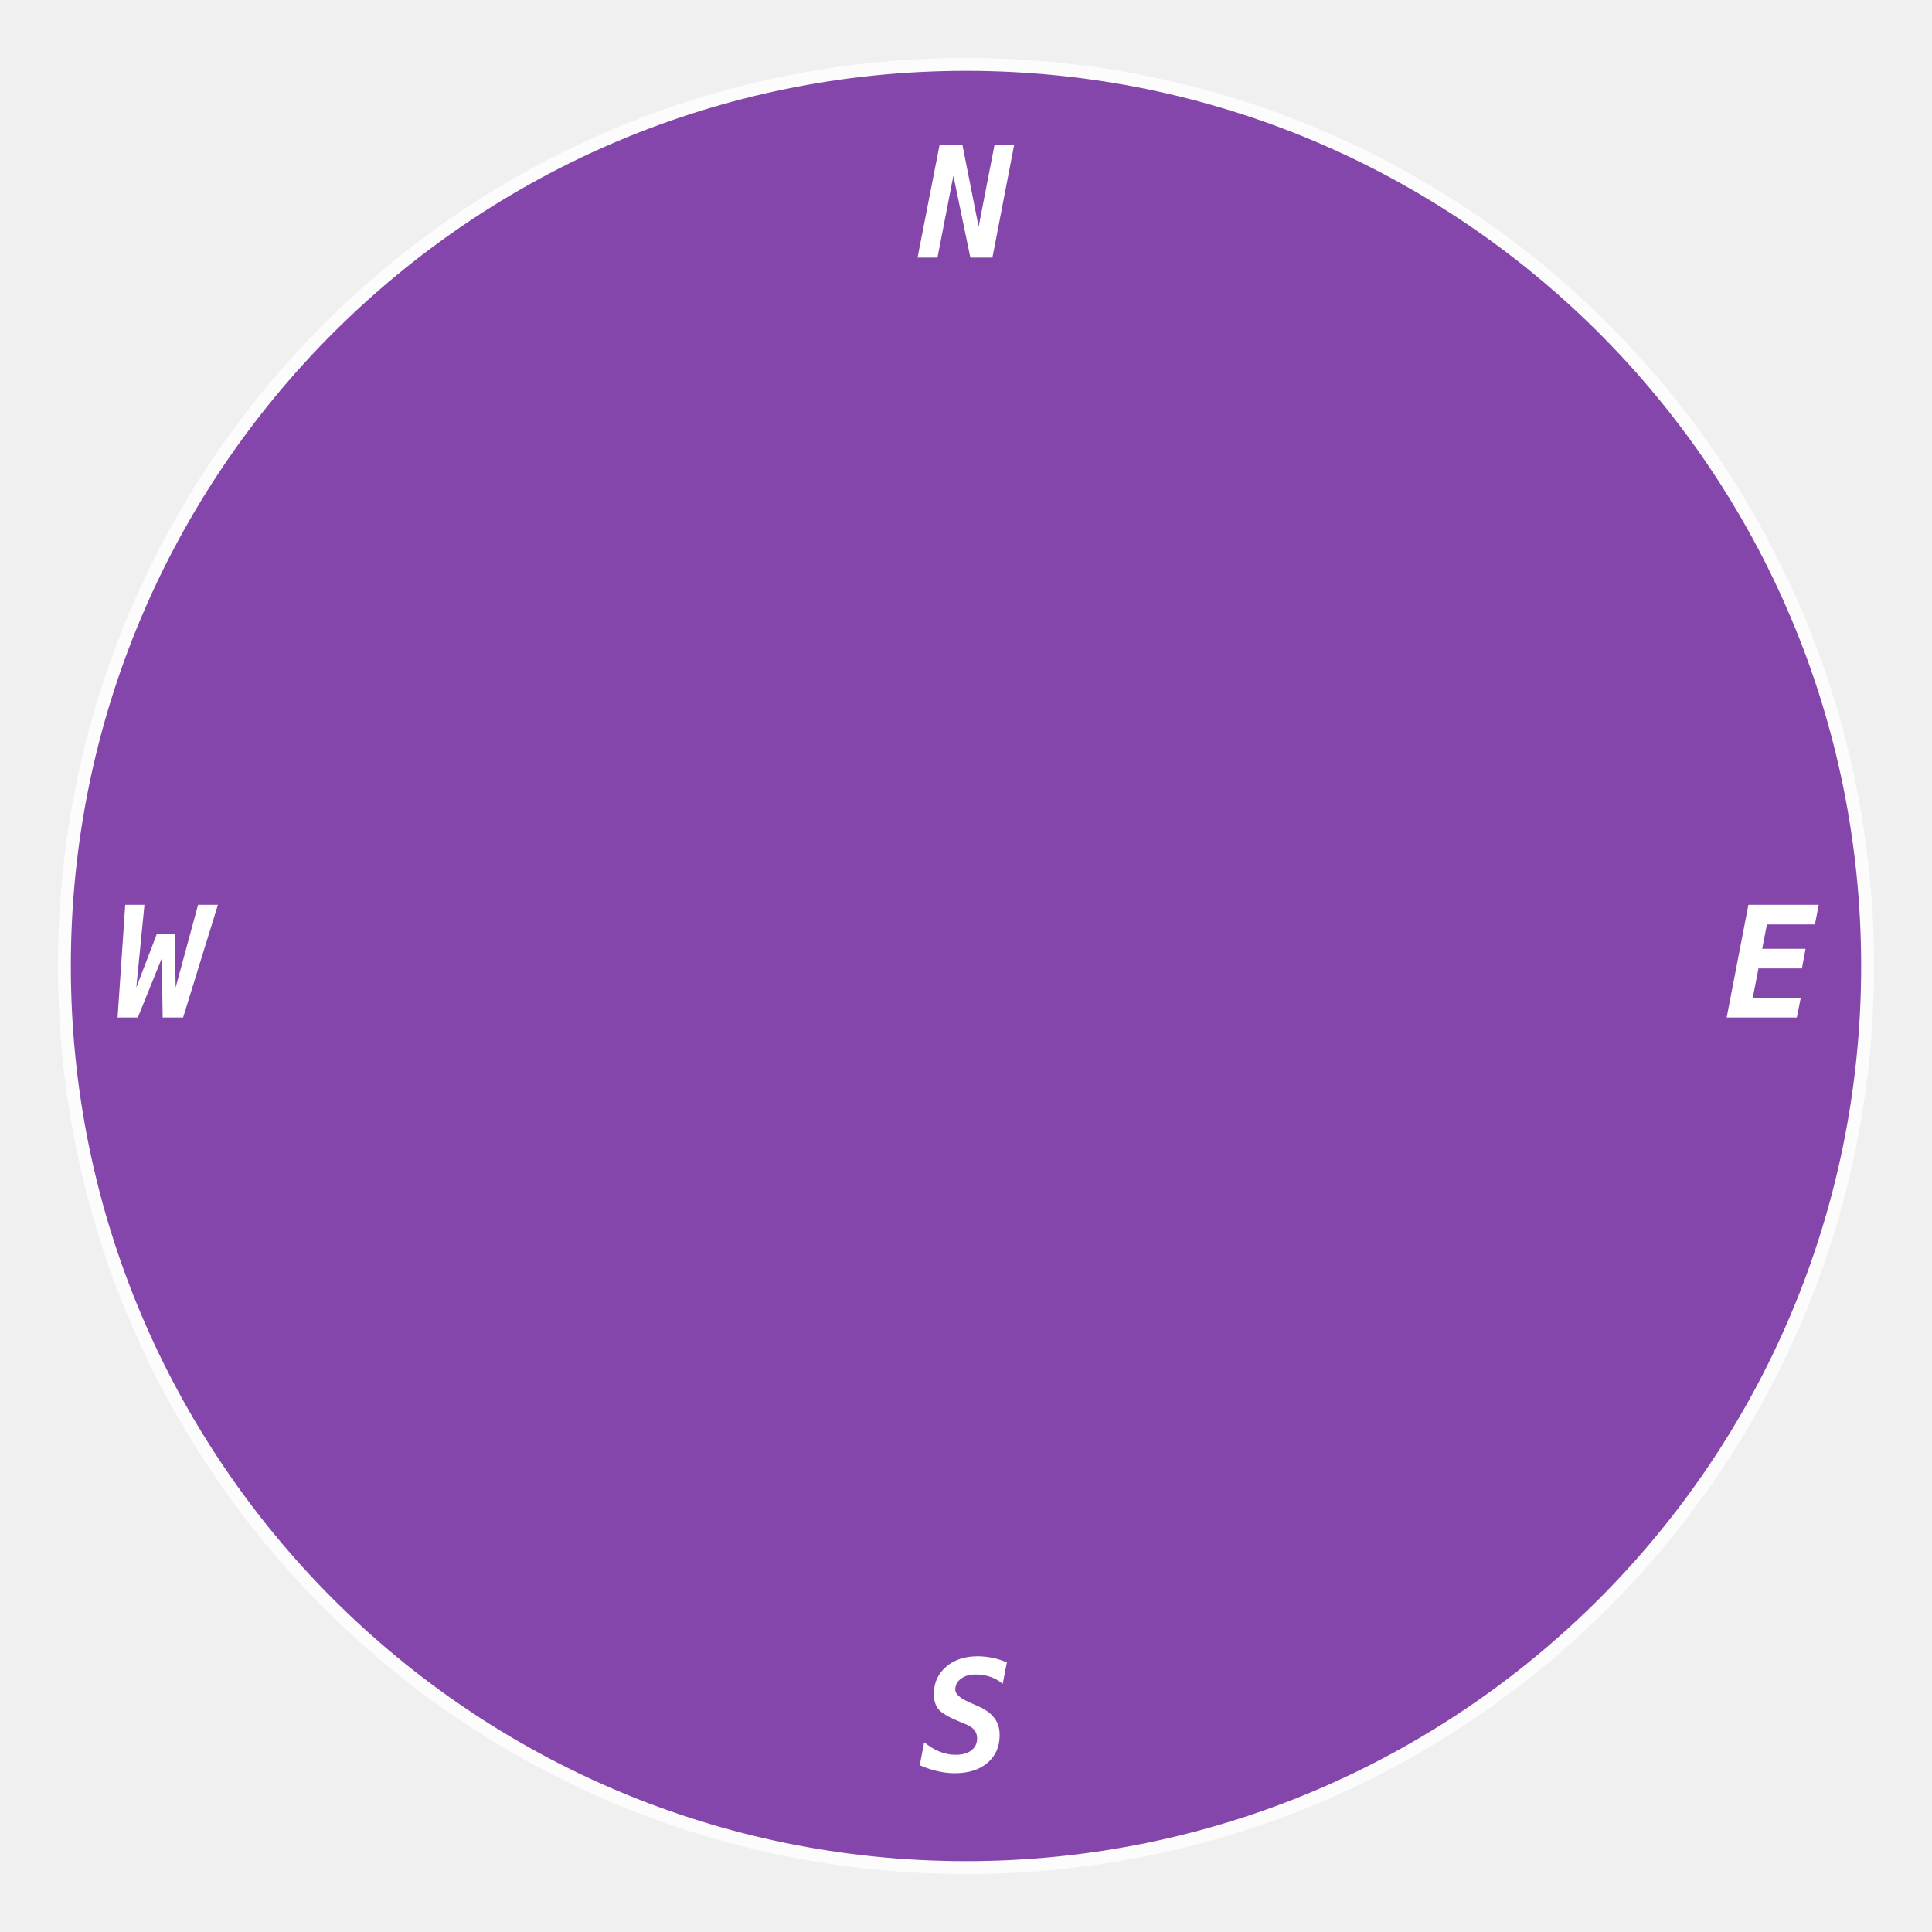
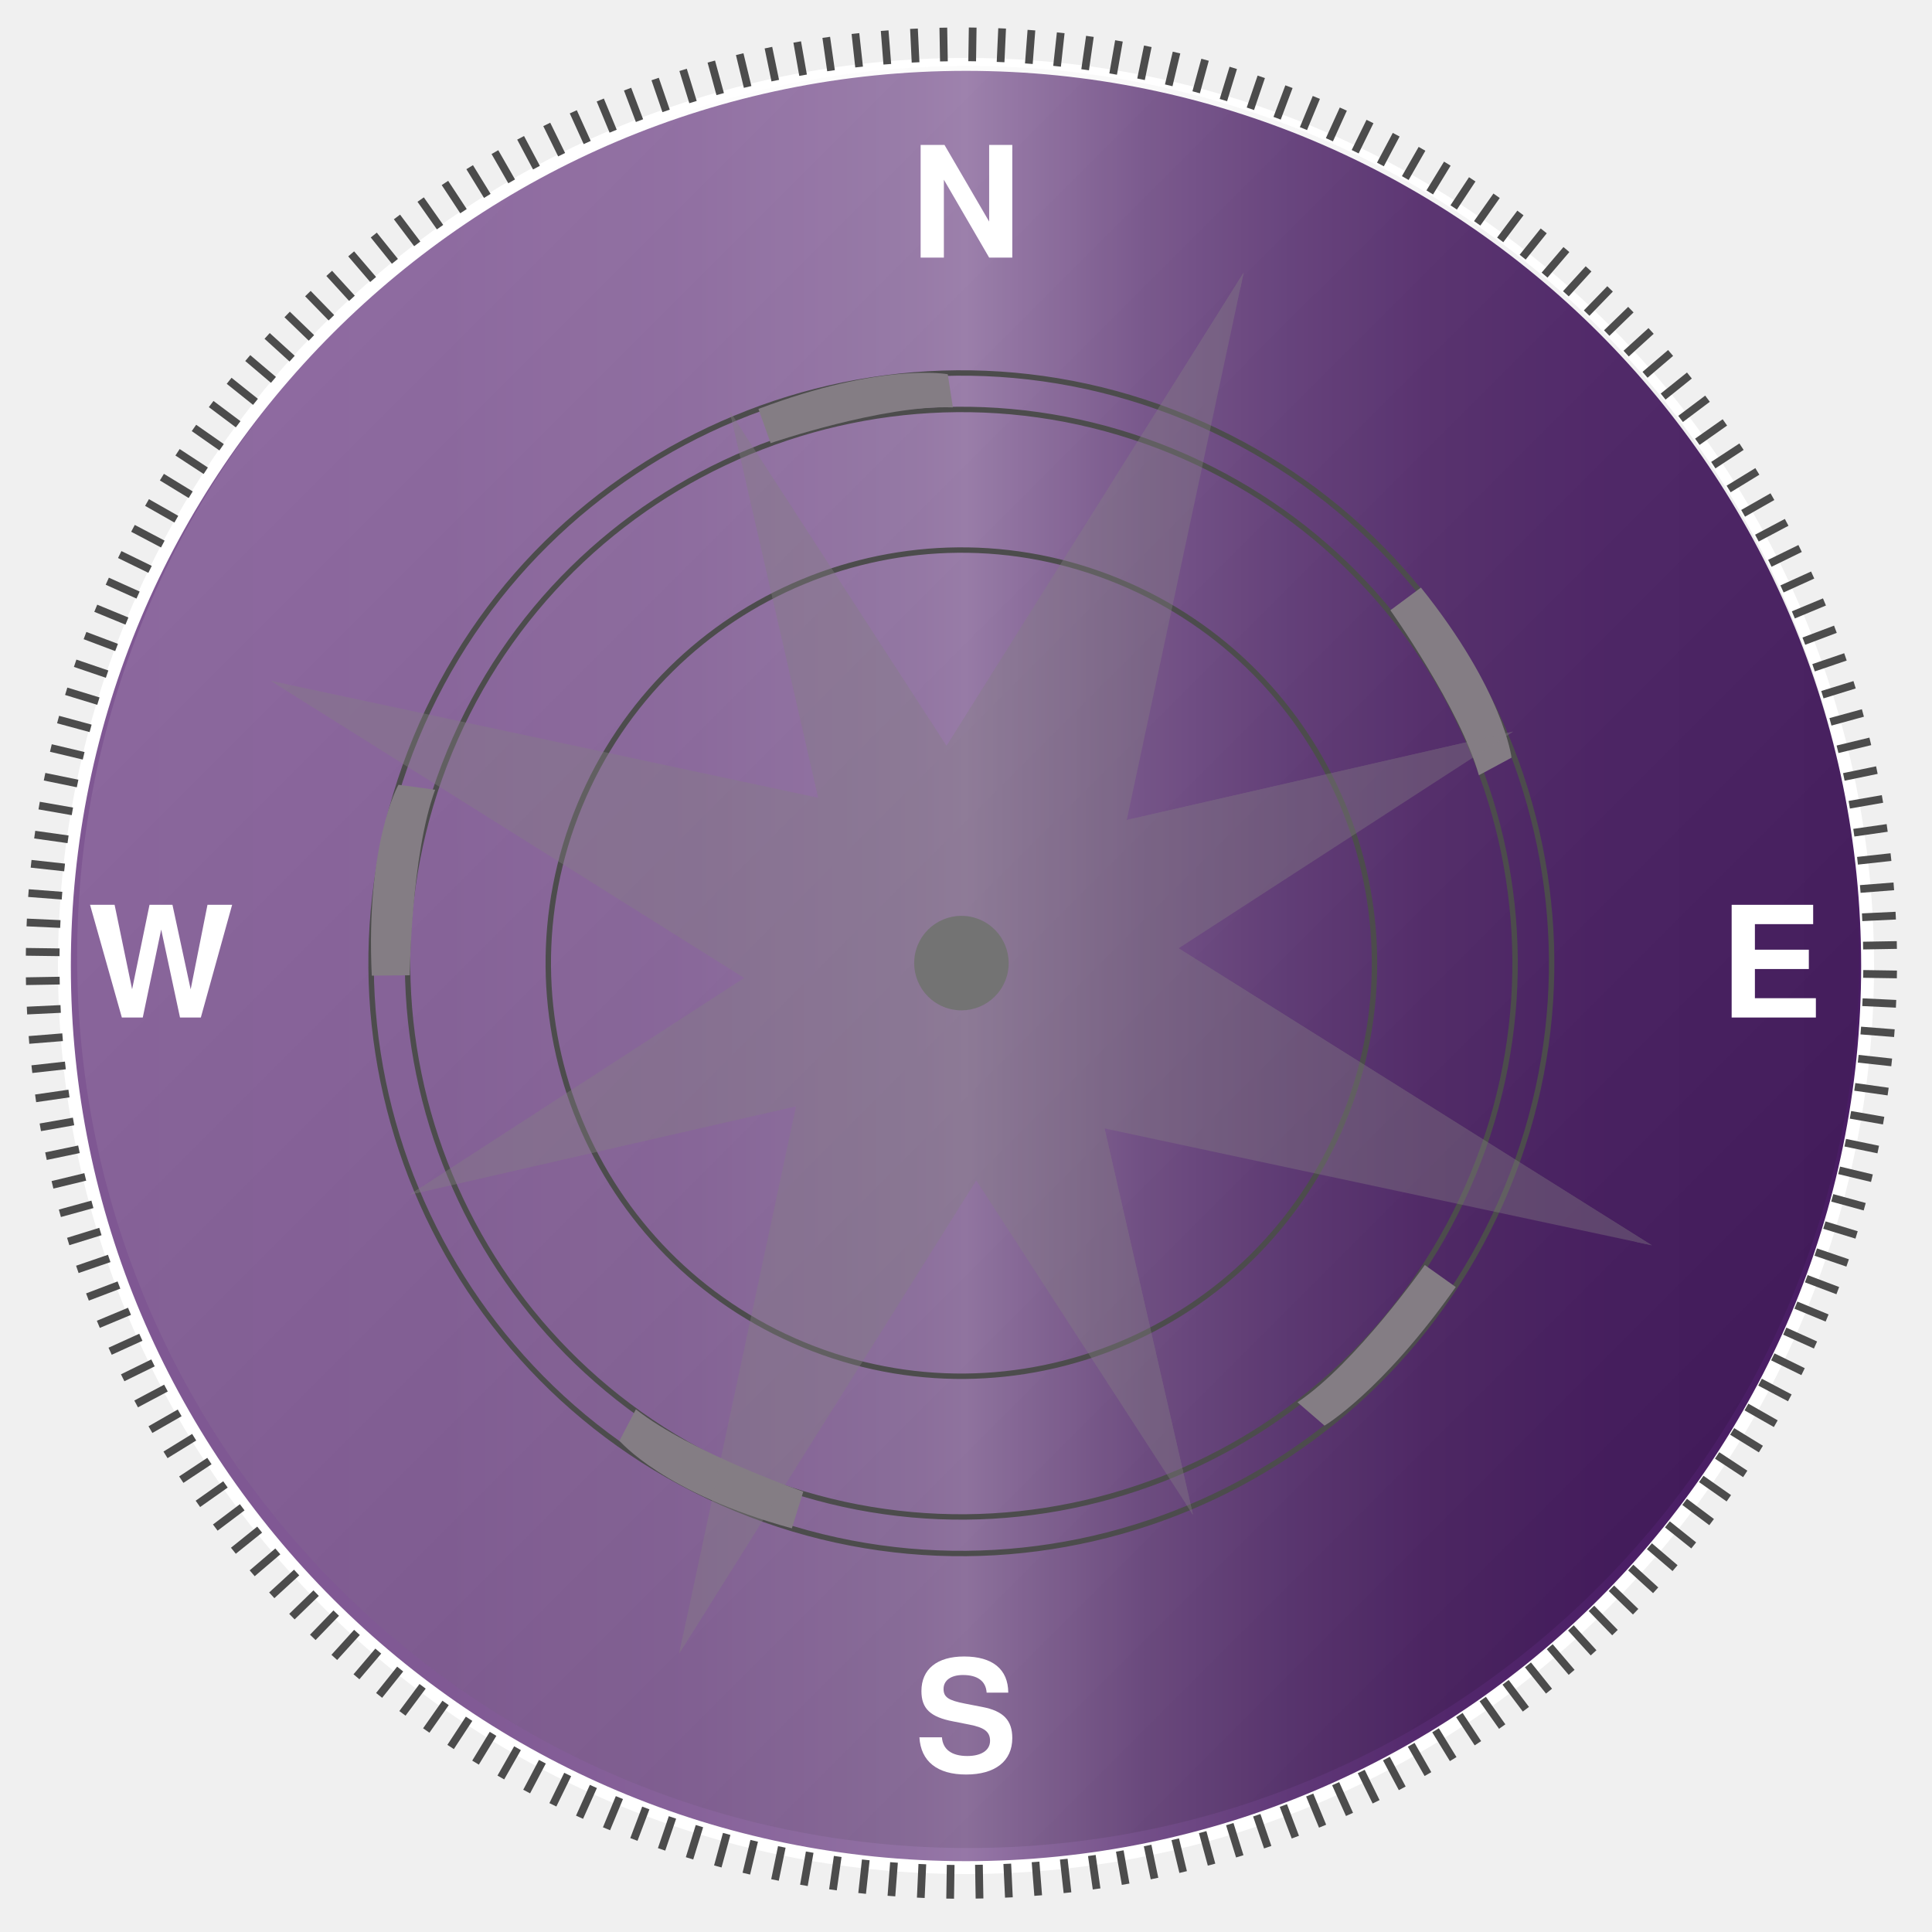
- <svg xmlns="http://www.w3.org/2000/svg" viewBox="0 0 300 300">
-   <circle cx="150" cy="150" r="140" fill="#6A1B9A" stroke="#FFFFFF" stroke-width="2" opacity="0.8" />
-   <text x="150" y="40" fill="#FFFFFF" font-size="24" font-family="monospace" font-style="italic" font-weight="bold" text-anchor="middle">N</text>
-   <text x="150" y="275" fill="#FFFFFF" font-size="24" font-family="monospace" font-style="italic" font-weight="bold" text-anchor="middle">S</text>
-   <text x="275" y="158" fill="#FFFFFF" font-size="24" font-family="monospace" font-style="italic" font-weight="bold" text-anchor="middle">E</text>
-   <text x="25" y="158" fill="#FFFFFF" font-size="24" font-family="monospace" font-style="italic" font-weight="bold" text-anchor="middle">W</text>
+ <svg xmlns="http://www.w3.org/2000/svg" id="Layer_1" version="1.1" viewBox="0 0 300 300">
+   <defs>
+     <style>
+       .st0 {
+         fill: url(#linear-gradient2);
+       }
+       .st1, .st7 {
+         fill: #847d84;
+       }
+ 
+       .st3 {
+         fill: #fff;
+         font-family: Helvetica-Bold, Helvetica;
+         font-size: 24px;
+         font-weight: 700;
+       }
+ 
+       .st8 {
+         stroke-width: 1.2px;
+       }
+ 
+       .st8, .st9 {
+         fill: none;
+         stroke: #4c4c4c;
+         stroke-miterlimit: 10;
+       }
+ 
+       .st9 {
+         stroke-width: .84px;
+       }
+ 
+       .st4 {
+         fill: url(#linear-gradient);
+         stroke: #fff;
+         stroke-width: 2px;
+       }
+ 
+       .st5 {
+         fill: url(#linear-gradient3);
+       }
+ 
+       .st10 {
+         opacity: .39;
+       }
+ 
+       .st6 {
+         fill: url(#linear-gradient1);
+         opacity: .11;
+       }
+     </style>
+     <linearGradient id="linear-gradient" x1="10" y1="2284" x2="290" y2="2284" gradientTransform="translate(0 -2134)" gradientUnits="userSpaceOnUse">
+       <stop offset="0" stop-color="#7f5793" />
+       <stop offset=".21" stop-color="#805994" />
+       <stop offset=".35" stop-color="#87629a" />
+       <stop offset=".47" stop-color="#9171a3" />
+       <stop offset=".5" stop-color="#9677a7" />
+       <stop offset=".53" stop-color="#8b6a9d" />
+       <stop offset=".6" stop-color="#734e88" />
+       <stop offset=".68" stop-color="#603878" />
+       <stop offset=".76" stop-color="#53286c" />
+       <stop offset=".86" stop-color="#4b1f66" />
+       <stop offset="1" stop-color="#491d64" />
+     </linearGradient>
+     <linearGradient id="linear-gradient1" x1="1278.59" y1="1075.15" x2="1555.31" y2="1075.15" gradientTransform="translate(-91.34 -1613.58) rotate(45)" gradientUnits="userSpaceOnUse">
+       <stop offset="0" stop-color="#fff" />
+       <stop offset="1" stop-color="#000" />
+     </linearGradient>
+     <linearGradient id="linear-gradient2" x1="1048.88" y1="1699.72" x2="1064.04" y2="1699.72" gradientTransform="translate(-56.52 -1774.59) rotate(22.45)" gradientUnits="userSpaceOnUse">
+       <stop offset="0" stop-color="#737373" />
+       <stop offset=".58" stop-color="#92e3d2" />
+       <stop offset=".78" stop-color="#42c5a8" />
+       <stop offset="1" stop-color="#59a897" />
+     </linearGradient>
+     <linearGradient id="linear-gradient3" x1="1050.38" y1="1699.72" x2="1062.54" y2="1699.72" gradientTransform="translate(-56.52 -1774.59) rotate(22.45)" gradientUnits="userSpaceOnUse">
+       <stop offset="0" stop-color="#737373" />
+       <stop offset=".58" stop-color="#92e3d2" />
+       <stop offset=".78" stop-color="#42c5a8" />
+       <stop offset="1" stop-color="#59a897" />
+     </linearGradient>
+   </defs>
+   <g class="st2">
+     <g id="Layer_11">
+       <circle class="st4" cx="150" cy="150" r="140" />
+       <circle class="st6" cx="150.34" cy="148.6" r="138.36" />
+       <g class="st2">
+         <g class="st2">
+           <text class="st3" transform="translate(141.33 40)">
+             <tspan x="0" y="0">N</tspan>
+           </text>
+         </g>
+       </g>
+       <g class="st2">
+         <g class="st2">
+           <text class="st3" transform="translate(142 275)">
+             <tspan x="0" y="0">S</tspan>
+           </text>
+         </g>
+       </g>
+       <g class="st2">
+         <g class="st2">
+           <text class="st3" transform="translate(267 158)">
+             <tspan x="0" y="0">E</tspan>
+           </text>
+         </g>
+       </g>
+       <g class="st2">
+         <g class="st2">
+           <text class="st3" transform="translate(13.67 158)">
+             <tspan x="0" y="0">W</tspan>
+           </text>
+         </g>
+       </g>
+       <g>
+         <g>
+           <path class="st9" d="M233.97,184.56c-19.32,46.77-72.9,69.03-119.68,49.7-46.78-19.32-69.03-72.91-49.7-119.68,19.32-46.77,72.91-69.02,119.68-49.7,46.77,19.32,69.03,72.91,49.7,119.68h0Z" />
+           <path class="st9" d="M228.73,182.39c-18.13,43.88-68.4,64.75-112.28,46.63-43.88-18.13-64.75-68.4-46.63-112.28,18.13-43.88,68.4-64.75,112.28-46.63,43.88,18.13,64.75,68.39,46.63,112.27h0Z" />
+           <path class="st7" d="M220.64,91.24l-4.74,3.52s10.81,15.21,13.74,25.62l5.07-2.73s-1.2-10.36-14.07-26.41h0Z" />
+           <path class="st7" d="M117.77,63.5l1.89,5.31s17.48-5.98,28.3-5.55l-.79-5.15s-10.15-1.89-29.4,5.39Z" />
+           <path class="st7" d="M57.72,151.5l5.91-.06s.19-18.66,3.94-28.81l-5.7-.77s-5.12,9.09-4.14,29.64h0Z" />
+           <path class="st7" d="M122.96,237.32l1.77-5.7s-17.5-6.08-25.99-12.78l-2.55,4.88s6.91,8.18,26.77,13.6h0Z" />
+           <path class="st7" d="M226.05,199.85l-4.81-3.42s-10.77,15.31-19.77,21.31l4.2,3.63s8.89-5.24,20.38-21.52Z" />
+         </g>
+         <g>
+           <line class="st8" x1="204.4" y1="15.13" x2="202.4" y2="19.97" />
+           <line class="st8" x1="200.15" y1="13.46" x2="198.31" y2="18.36" />
+           <line class="st8" x1="195.85" y1="11.93" x2="194.16" y2="16.89" />
+           <line class="st8" x1="191.5" y1="10.54" x2="189.97" y2="15.54" />
+           <line class="st8" x1="187.12" y1="9.28" x2="185.74" y2="14.33" />
+           <line class="st8" x1="182.69" y1="8.16" x2="181.48" y2="13.25" />
+           <line class="st8" x1="178.23" y1="7.19" x2="177.18" y2="12.31" />
+           <line class="st8" x1="173.75" y1="6.35" x2="172.85" y2="11.5" />
+           <line class="st8" x1="169.24" y1="5.65" x2="168.5" y2="10.83" />
+           <line class="st8" x1="164.71" y1="5.09" x2="164.14" y2="10.29" />
+           <line class="st8" x1="160.16" y1="4.68" x2="159.76" y2="9.89" />
+           <line class="st8" x1="155.61" y1="4.41" x2="155.37" y2="9.64" />
+           <line class="st8" x1="151.04" y1="4.28" x2="150.96" y2="9.51" />
+           <line class="st8" x1="146.48" y1="4.3" x2="146.57" y2="9.53" />
+           <line class="st8" x1="141.92" y1="4.46" x2="142.17" y2="9.69" />
+           <line class="st8" x1="137.37" y1="4.76" x2="137.78" y2="9.98" />
+           <line class="st8" x1="132.83" y1="5.21" x2="133.4" y2="10.41" />
+           <line class="st8" x1="128.3" y1="5.8" x2="129.04" y2="10.98" />
+           <line class="st8" x1="123.79" y1="6.52" x2="124.7" y2="11.68" />
+           <line class="st8" x1="119.32" y1="7.4" x2="120.38" y2="12.52" />
+           <line class="st8" x1="114.86" y1="8.41" x2="116.09" y2="13.5" />
+           <line class="st8" x1="110.45" y1="9.56" x2="111.83" y2="14.61" />
+           <line class="st8" x1="106.07" y1="10.85" x2="107.61" y2="15.85" />
+           <line class="st8" x1="101.73" y1="12.27" x2="103.43" y2="17.22" />
+           <line class="st8" x1="97.45" y1="13.84" x2="99.3" y2="18.73" />
+           <line class="st8" x1="93.21" y1="15.53" x2="95.21" y2="20.37" />
+           <line class="st8" x1="89.02" y1="17.36" x2="91.18" y2="22.13" />
+           <line class="st8" x1="84.9" y1="19.32" x2="87.21" y2="24.02" />
+           <line class="st8" x1="80.84" y1="21.4" x2="83.3" y2="26.03" />
+           <line class="st8" x1="76.85" y1="23.62" x2="79.45" y2="28.16" />
+           <line class="st8" x1="72.93" y1="25.96" x2="75.67" y2="30.42" />
+           <line class="st8" x1="69.09" y1="28.41" x2="71.97" y2="32.79" />
+           <line class="st8" x1="65.32" y1="30.99" x2="68.33" y2="35.27" />
+           <line class="st8" x1="61.64" y1="33.69" x2="64.79" y2="37.87" />
+           <line class="st8" x1="58.04" y1="36.5" x2="61.32" y2="40.58" />
+           <line class="st8" x1="54.53" y1="39.42" x2="57.94" y2="43.4" />
+           <line class="st8" x1="51.12" y1="42.45" x2="54.65" y2="46.32" />
+           <line class="st8" x1="47.81" y1="45.59" x2="51.46" y2="49.34" />
+           <line class="st8" x1="44.59" y1="48.83" x2="48.36" y2="52.47" />
+           <line class="st8" x1="41.48" y1="52.16" x2="45.36" y2="55.69" />
+           <line class="st8" x1="38.47" y1="55.6" x2="42.46" y2="58.99" />
+           <line class="st8" x1="35.58" y1="59.13" x2="39.67" y2="62.4" />
+           <line class="st8" x1="32.79" y1="62.74" x2="36.98" y2="65.88" />
+           <line class="st8" x1="30.12" y1="66.45" x2="34.41" y2="69.45" />
+           <line class="st8" x1="27.57" y1="70.23" x2="31.95" y2="73.1" />
+           <line class="st8" x1="25.14" y1="74.09" x2="29.61" y2="76.82" />
+           <line class="st8" x1="22.83" y1="78.03" x2="27.38" y2="80.62" />
+           <line class="st8" x1="20.65" y1="82.04" x2="25.28" y2="84.48" />
+           <line class="st8" x1="18.59" y1="86.11" x2="23.3" y2="88.41" />
+           <line class="st8" x1="16.66" y1="90.25" x2="21.44" y2="92.4" />
+           <line class="st8" x1="14.87" y1="94.45" x2="19.71" y2="96.44" />
+           <line class="st8" x1="13.2" y1="98.69" x2="18.1" y2="100.54" />
+           <line class="st8" x1="11.67" y1="102.99" x2="16.63" y2="104.68" />
+           <line class="st8" x1="10.28" y1="107.34" x2="15.28" y2="108.87" />
+           <line class="st8" x1="9.02" y1="111.73" x2="14.07" y2="113.1" />
+           <line class="st8" x1="7.9" y1="116.15" x2="12.99" y2="117.36" />
+           <line class="st8" x1="6.92" y1="120.61" x2="12.05" y2="121.66" />
+           <line class="st8" x1="6.08" y1="125.09" x2="11.24" y2="125.99" />
+           <line class="st8" x1="5.39" y1="129.6" x2="10.57" y2="130.33" />
+           <line class="st8" x1="4.83" y1="134.13" x2="10.03" y2="134.7" />
+           <line class="st8" x1="4.42" y1="138.68" x2="9.63" y2="139.08" />
+           <line class="st8" x1="4.15" y1="143.24" x2="9.37" y2="143.48" />
+           <line class="st8" x1="4.02" y1="147.8" x2="9.25" y2="147.87" />
+           <line class="st8" x1="4.03" y1="152.36" x2="9.27" y2="152.27" />
+           <line class="st8" x1="4.19" y1="156.92" x2="9.42" y2="156.67" />
+           <line class="st8" x1="4.5" y1="161.48" x2="9.72" y2="161.06" />
+           <line class="st8" x1="4.95" y1="166.02" x2="10.15" y2="165.44" />
+           <line class="st8" x1="5.53" y1="170.55" x2="10.71" y2="169.8" />
+           <line class="st8" x1="6.26" y1="175.05" x2="11.42" y2="174.14" />
+           <line class="st8" x1="7.14" y1="179.53" x2="12.26" y2="178.46" />
+           <line class="st8" x1="8.15" y1="183.98" x2="13.24" y2="182.75" />
+           <line class="st8" x1="9.3" y1="188.4" x2="14.35" y2="187.01" />
+           <line class="st8" x1="10.59" y1="192.78" x2="15.59" y2="191.23" />
+           <line class="st8" x1="12.01" y1="197.11" x2="16.96" y2="195.41" />
+           <line class="st8" x1="13.58" y1="201.4" x2="18.47" y2="199.54" />
+           <line class="st8" x1="15.27" y1="205.64" x2="20.11" y2="203.62" />
+           <line class="st8" x1="17.1" y1="209.82" x2="21.87" y2="207.65" />
+           <line class="st8" x1="19.05" y1="213.94" x2="23.76" y2="211.63" />
+           <line class="st8" x1="21.14" y1="218" x2="25.77" y2="215.54" />
+           <line class="st8" x1="23.36" y1="221.99" x2="27.9" y2="219.39" />
+           <line class="st8" x1="25.7" y1="225.91" x2="30.15" y2="223.17" />
+           <line class="st8" x1="28.15" y1="229.76" x2="32.52" y2="226.87" />
+           <line class="st8" x1="30.73" y1="233.52" x2="35.01" y2="230.5" />
+           <line class="st8" x1="33.43" y1="237.2" x2="37.61" y2="234.05" />
+           <line class="st8" x1="36.24" y1="240.8" x2="40.32" y2="237.52" />
+           <line class="st8" x1="39.16" y1="244.3" x2="43.14" y2="240.9" />
+           <line class="st8" x1="42.2" y1="247.72" x2="46.06" y2="244.18" />
+           <line class="st8" x1="45.33" y1="251.03" x2="49.09" y2="247.38" />
+           <line class="st8" x1="48.57" y1="254.25" x2="52.21" y2="250.48" />
+           <line class="st8" x1="51.91" y1="257.36" x2="55.43" y2="253.48" />
+           <line class="st8" x1="55.35" y1="260.37" x2="58.74" y2="256.38" />
+           <line class="st8" x1="58.87" y1="263.26" x2="62.14" y2="259.17" />
+           <line class="st8" x1="62.49" y1="266.05" x2="65.62" y2="261.85" />
+           <line class="st8" x1="66.19" y1="268.71" x2="69.19" y2="264.43" />
+           <line class="st8" x1="69.97" y1="271.27" x2="72.84" y2="266.89" />
+           <line class="st8" x1="73.84" y1="273.7" x2="76.56" y2="269.23" />
+           <line class="st8" x1="77.77" y1="276.01" x2="80.36" y2="271.46" />
+           <line class="st8" x1="81.78" y1="278.19" x2="84.22" y2="273.56" />
+           <line class="st8" x1="85.85" y1="280.25" x2="88.15" y2="275.54" />
+           <line class="st8" x1="89.99" y1="282.18" x2="92.14" y2="277.4" />
+           <line class="st8" x1="94.18" y1="283.97" x2="96.18" y2="279.13" />
+           <line class="st8" x1="98.43" y1="285.63" x2="100.28" y2="280.74" />
+           <line class="st8" x1="102.73" y1="287.17" x2="104.42" y2="282.21" />
+           <line class="st8" x1="107.07" y1="288.56" x2="108.61" y2="283.56" />
+           <line class="st8" x1="111.46" y1="289.82" x2="112.84" y2="284.77" />
+           <line class="st8" x1="115.89" y1="290.94" x2="117.11" y2="285.84" />
+           <line class="st8" x1="120.34" y1="291.92" x2="121.4" y2="286.79" />
+           <line class="st8" x1="124.83" y1="292.76" x2="125.73" y2="287.6" />
+           <line class="st8" x1="129.34" y1="293.45" x2="130.08" y2="288.27" />
+           <line class="st8" x1="133.87" y1="294.01" x2="134.44" y2="288.8" />
+           <line class="st8" x1="138.42" y1="294.42" x2="138.82" y2="289.2" />
+           <line class="st8" x1="142.98" y1="294.69" x2="143.22" y2="289.46" />
+           <line class="st8" x1="147.54" y1="294.82" x2="147.62" y2="289.58" />
+           <line class="st8" x1="152.1" y1="294.8" x2="152.01" y2="289.56" />
+           <line class="st8" x1="156.66" y1="294.64" x2="156.41" y2="289.41" />
+           <line class="st8" x1="161.21" y1="294.34" x2="160.8" y2="289.12" />
+           <line class="st8" x1="165.76" y1="293.9" x2="165.18" y2="288.69" />
+           <line class="st8" x1="170.28" y1="293.31" x2="169.54" y2="288.12" />
+           <line class="st8" x1="174.79" y1="292.58" x2="173.88" y2="287.42" />
+           <line class="st8" x1="179.27" y1="291.7" x2="178.2" y2="286.57" />
+           <line class="st8" x1="183.72" y1="290.69" x2="182.49" y2="285.6" />
+           <line class="st8" x1="188.13" y1="289.54" x2="186.75" y2="284.49" />
+           <line class="st8" x1="192.51" y1="288.25" x2="190.96" y2="283.25" />
+           <line class="st8" x1="196.85" y1="286.83" x2="195.15" y2="281.87" />
+           <line class="st8" x1="201.14" y1="285.27" x2="199.28" y2="280.36" />
+           <line class="st8" x1="205.37" y1="283.57" x2="203.37" y2="278.73" />
+           <line class="st8" x1="209.55" y1="281.74" x2="207.4" y2="276.97" />
+           <line class="st8" x1="213.68" y1="279.78" x2="211.37" y2="275.08" />
+           <line class="st8" x1="217.74" y1="277.69" x2="215.28" y2="273.07" />
+           <line class="st8" x1="221.73" y1="275.48" x2="219.13" y2="270.93" />
+           <line class="st8" x1="225.65" y1="273.15" x2="222.91" y2="268.68" />
+           <line class="st8" x1="229.49" y1="270.69" x2="226.61" y2="266.31" />
+           <line class="st8" x1="233.26" y1="268.1" x2="230.24" y2="263.83" />
+           <line class="st8" x1="236.94" y1="265.41" x2="233.79" y2="261.23" />
+           <line class="st8" x1="240.53" y1="262.6" x2="237.26" y2="258.52" />
+           <line class="st8" x1="244.04" y1="259.68" x2="240.64" y2="255.7" />
+           <line class="st8" x1="247.45" y1="256.65" x2="243.93" y2="252.78" />
+           <line class="st8" x1="250.77" y1="253.51" x2="247.12" y2="249.75" />
+           <line class="st8" x1="253.98" y1="250.27" x2="250.22" y2="246.63" />
+           <line class="st8" x1="257.09" y1="246.94" x2="253.22" y2="243.41" />
+           <line class="st8" x1="260.1" y1="243.5" x2="256.12" y2="240.1" />
+           <line class="st8" x1="263" y1="239.97" x2="258.91" y2="236.7" />
+           <line class="st8" x1="265.78" y1="236.35" x2="261.59" y2="233.21" />
+           <line class="st8" x1="268.45" y1="232.65" x2="264.17" y2="229.65" />
+           <line class="st8" x1="271" y1="228.87" x2="266.63" y2="226" />
+           <line class="st8" x1="273.43" y1="225.01" x2="268.97" y2="222.27" />
+           <line class="st8" x1="275.74" y1="221.07" x2="271.19" y2="218.48" />
+           <line class="st8" x1="277.92" y1="217.06" x2="273.3" y2="214.62" />
+           <line class="st8" x1="279.98" y1="212.99" x2="275.28" y2="210.69" />
+           <line class="st8" x1="281.91" y1="208.85" x2="277.14" y2="206.7" />
+           <line class="st8" x1="283.71" y1="204.66" x2="278.87" y2="202.66" />
+           <line class="st8" x1="285.37" y1="200.41" x2="280.48" y2="198.56" />
+           <line class="st8" x1="286.9" y1="196.11" x2="281.95" y2="194.42" />
+           <line class="st8" x1="288.29" y1="191.76" x2="283.29" y2="190.23" />
+           <line class="st8" x1="289.55" y1="187.38" x2="284.51" y2="186" />
+           <line class="st8" x1="290.67" y1="182.95" x2="285.58" y2="181.73" />
+           <line class="st8" x1="291.65" y1="178.5" x2="286.53" y2="177.44" />
+           <line class="st8" x1="292.49" y1="174.01" x2="287.34" y2="173.11" />
+           <line class="st8" x1="293.19" y1="169.5" x2="288.01" y2="168.77" />
+           <line class="st8" x1="293.74" y1="164.97" x2="288.54" y2="164.4" />
+           <line class="st8" x1="294.16" y1="160.43" x2="288.94" y2="160.02" />
+           <line class="st8" x1="294.42" y1="155.87" x2="289.2" y2="155.62" />
+           <line class="st8" x1="294.55" y1="151.31" x2="289.32" y2="151.23" />
+           <line class="st8" x1="294.54" y1="146.74" x2="289.3" y2="146.83" />
+           <line class="st8" x1="294.37" y1="142.18" x2="289.15" y2="142.43" />
+           <line class="st8" x1="294.07" y1="137.63" x2="288.86" y2="138.04" />
+           <line class="st8" x1="293.63" y1="133.09" x2="288.43" y2="133.66" />
+           <line class="st8" x1="293.04" y1="128.56" x2="287.86" y2="129.3" />
+           <line class="st8" x1="292.31" y1="124.06" x2="287.15" y2="124.96" />
+           <line class="st8" x1="291.44" y1="119.58" x2="286.31" y2="120.64" />
+           <line class="st8" x1="290.42" y1="115.12" x2="285.33" y2="116.35" />
+           <line class="st8" x1="289.27" y1="110.71" x2="284.23" y2="112.09" />
+           <line class="st8" x1="287.98" y1="106.33" x2="282.98" y2="107.87" />
+           <line class="st8" x1="286.56" y1="102" x2="281.61" y2="103.69" />
+           <line class="st8" x1="285" y1="97.71" x2="280.1" y2="99.56" />
+           <line class="st8" x1="283.3" y1="93.47" x2="278.47" y2="95.48" />
+           <line class="st8" x1="281.47" y1="89.29" x2="276.71" y2="91.45" />
+           <line class="st8" x1="279.52" y1="85.17" x2="274.82" y2="87.47" />
+           <line class="st8" x1="277.43" y1="81.11" x2="272.81" y2="83.56" />
+           <line class="st8" x1="275.22" y1="77.12" x2="270.67" y2="79.71" />
+           <line class="st8" x1="272.88" y1="73.2" x2="268.42" y2="75.93" />
+           <line class="st8" x1="270.42" y1="69.36" x2="266.04" y2="72.23" />
+           <line class="st8" x1="267.84" y1="65.59" x2="263.56" y2="68.6" />
+           <line class="st8" x1="265.14" y1="61.91" x2="260.96" y2="65.05" />
+           <line class="st8" x1="262.33" y1="58.31" x2="258.25" y2="61.58" />
+           <line class="st8" x1="259.41" y1="54.81" x2="255.44" y2="58.2" />
+           <line class="st8" x1="256.38" y1="51.39" x2="252.51" y2="54.91" />
+           <line class="st8" x1="253.24" y1="48.08" x2="249.49" y2="51.72" />
+           <line class="st8" x1="250.01" y1="44.86" x2="246.37" y2="48.62" />
+           <line class="st8" x1="246.67" y1="41.75" x2="243.15" y2="45.62" />
+           <line class="st8" x1="243.23" y1="38.75" x2="239.84" y2="42.72" />
+           <line class="st8" x1="239.71" y1="35.85" x2="236.44" y2="39.93" />
+           <line class="st8" x1="236.09" y1="33.07" x2="232.95" y2="37.25" />
+           <line class="st8" x1="232.39" y1="30.4" x2="229.38" y2="34.68" />
+           <line class="st8" x1="228.61" y1="27.85" x2="225.73" y2="32.21" />
+           <line class="st8" x1="224.74" y1="25.41" x2="222.01" y2="29.88" />
+           <line class="st8" x1="220.81" y1="23.11" x2="218.21" y2="27.65" />
+           <line class="st8" x1="216.8" y1="20.92" x2="214.35" y2="25.54" />
+           <line class="st8" x1="212.73" y1="18.87" x2="210.43" y2="23.56" />
+           <line class="st8" x1="208.59" y1="16.94" x2="206.43" y2="21.7" />
+         </g>
+         <path class="st9" d="M208.56,174.04c-13.52,32.74-51.03,48.31-83.76,34.79-32.74-13.52-48.31-51.02-34.79-83.76,13.52-32.73,51.02-48.31,83.76-34.78,32.74,13.52,48.31,51.02,34.79,83.76h0Z" />
+         <g class="st10">
+           <g>
+             <g>
+               <polygon class="st7" points="193.11 42.34 139.54 127.69 172.02 141.11 193.11 42.34" />
+               <polygon class="st1" points="192.61 44.7 193.11 42.34 139.54 127.69 155.58 134.32 192.61 44.7" />
+             </g>
+             <g>
+               <polygon class="st7" points="42.08 105.73 127.43 159.29 140.84 126.82 42.08 105.73" />
+               <polygon class="st1" points="44.43 106.23 42.08 105.73 127.43 159.29 134.05 143.26 44.43 106.23" />
+             </g>
+             <g>
+               <polygon class="st7" points="105.46 256.76 159.03 171.41 126.55 157.99 105.46 256.76" />
+               <polygon class="st1" points="105.97 254.41 105.46 256.76 159.03 171.41 142.99 164.79 105.97 254.41" />
+             </g>
+             <g>
+               <polygon class="st7" points="256.5 193.37 171.15 139.81 157.73 172.28 256.5 193.37" />
+               <polygon class="st1" points="254.14 192.87 256.5 193.37 171.15 139.81 164.52 155.84 254.14 192.87" />
+             </g>
+           </g>
+           <g>
+             <g>
+               <polygon class="st7" points="234.95 113.6 156.16 131.63 166.97 157.65 234.95 113.6" />
+               <polygon class="st1" points="233.33 114.65 234.95 113.6 156.16 131.63 161.5 144.48 233.33 114.65" />
+             </g>
+             <g>
+               <polygon class="st7" points="113.33 63.89 131.36 142.68 157.39 131.87 113.33 63.89" />
+               <polygon class="st1" points="114.39 65.51 113.33 63.89 131.36 142.68 144.21 137.34 114.39 65.51" />
+             </g>
+             <g>
+               <polygon class="st7" points="63.63 185.5 142.41 167.47 131.61 141.45 63.63 185.5" />
+               <polygon class="st1" points="65.25 184.45 63.63 185.5 142.41 167.47 137.08 154.62 65.25 184.45" />
+             </g>
+             <g>
+               <polygon class="st7" points="185.24 235.21 167.21 156.42 141.18 167.23 185.24 235.21" />
+               <polygon class="st1" points="184.19 233.59 185.24 235.21 167.21 156.42 154.36 161.76 184.19 233.59" />
+             </g>
+           </g>
+           <path class="st7" d="M170.73,158.41c-4.89,11.84-18.46,17.48-30.31,12.59-11.85-4.9-17.48-18.46-12.59-30.31s18.46-17.48,30.31-12.59c11.84,4.9,17.48,18.46,12.58,30.31h0Z" />
+           <path class="st1" d="M162.52,155.02c-3.02,7.3-11.39,10.78-18.69,7.76-7.31-3.02-10.78-11.39-7.77-18.7,3.02-7.31,11.39-10.78,18.7-7.76,7.3,3.02,10.78,11.39,7.76,18.7h0Z" />
+         </g>
+         <g>
+           <path class="st0" d="M156.07,152.35c-1.55,3.75-5.84,5.53-9.58,3.98-3.75-1.55-5.53-5.84-3.98-9.58,1.55-3.75,5.84-5.53,9.58-3.98,3.75,1.55,5.53,5.84,3.98,9.59h0Z" />
+           <path class="st5" d="M154.73,151.8c-1.24,3-4.68,4.44-7.69,3.19-3.01-1.24-4.44-4.69-3.2-7.69s4.69-4.44,7.69-3.2c3.01,1.24,4.44,4.69,3.2,7.7Z" />
+         </g>
+       </g>
+     </g>
+   </g>
</svg>
